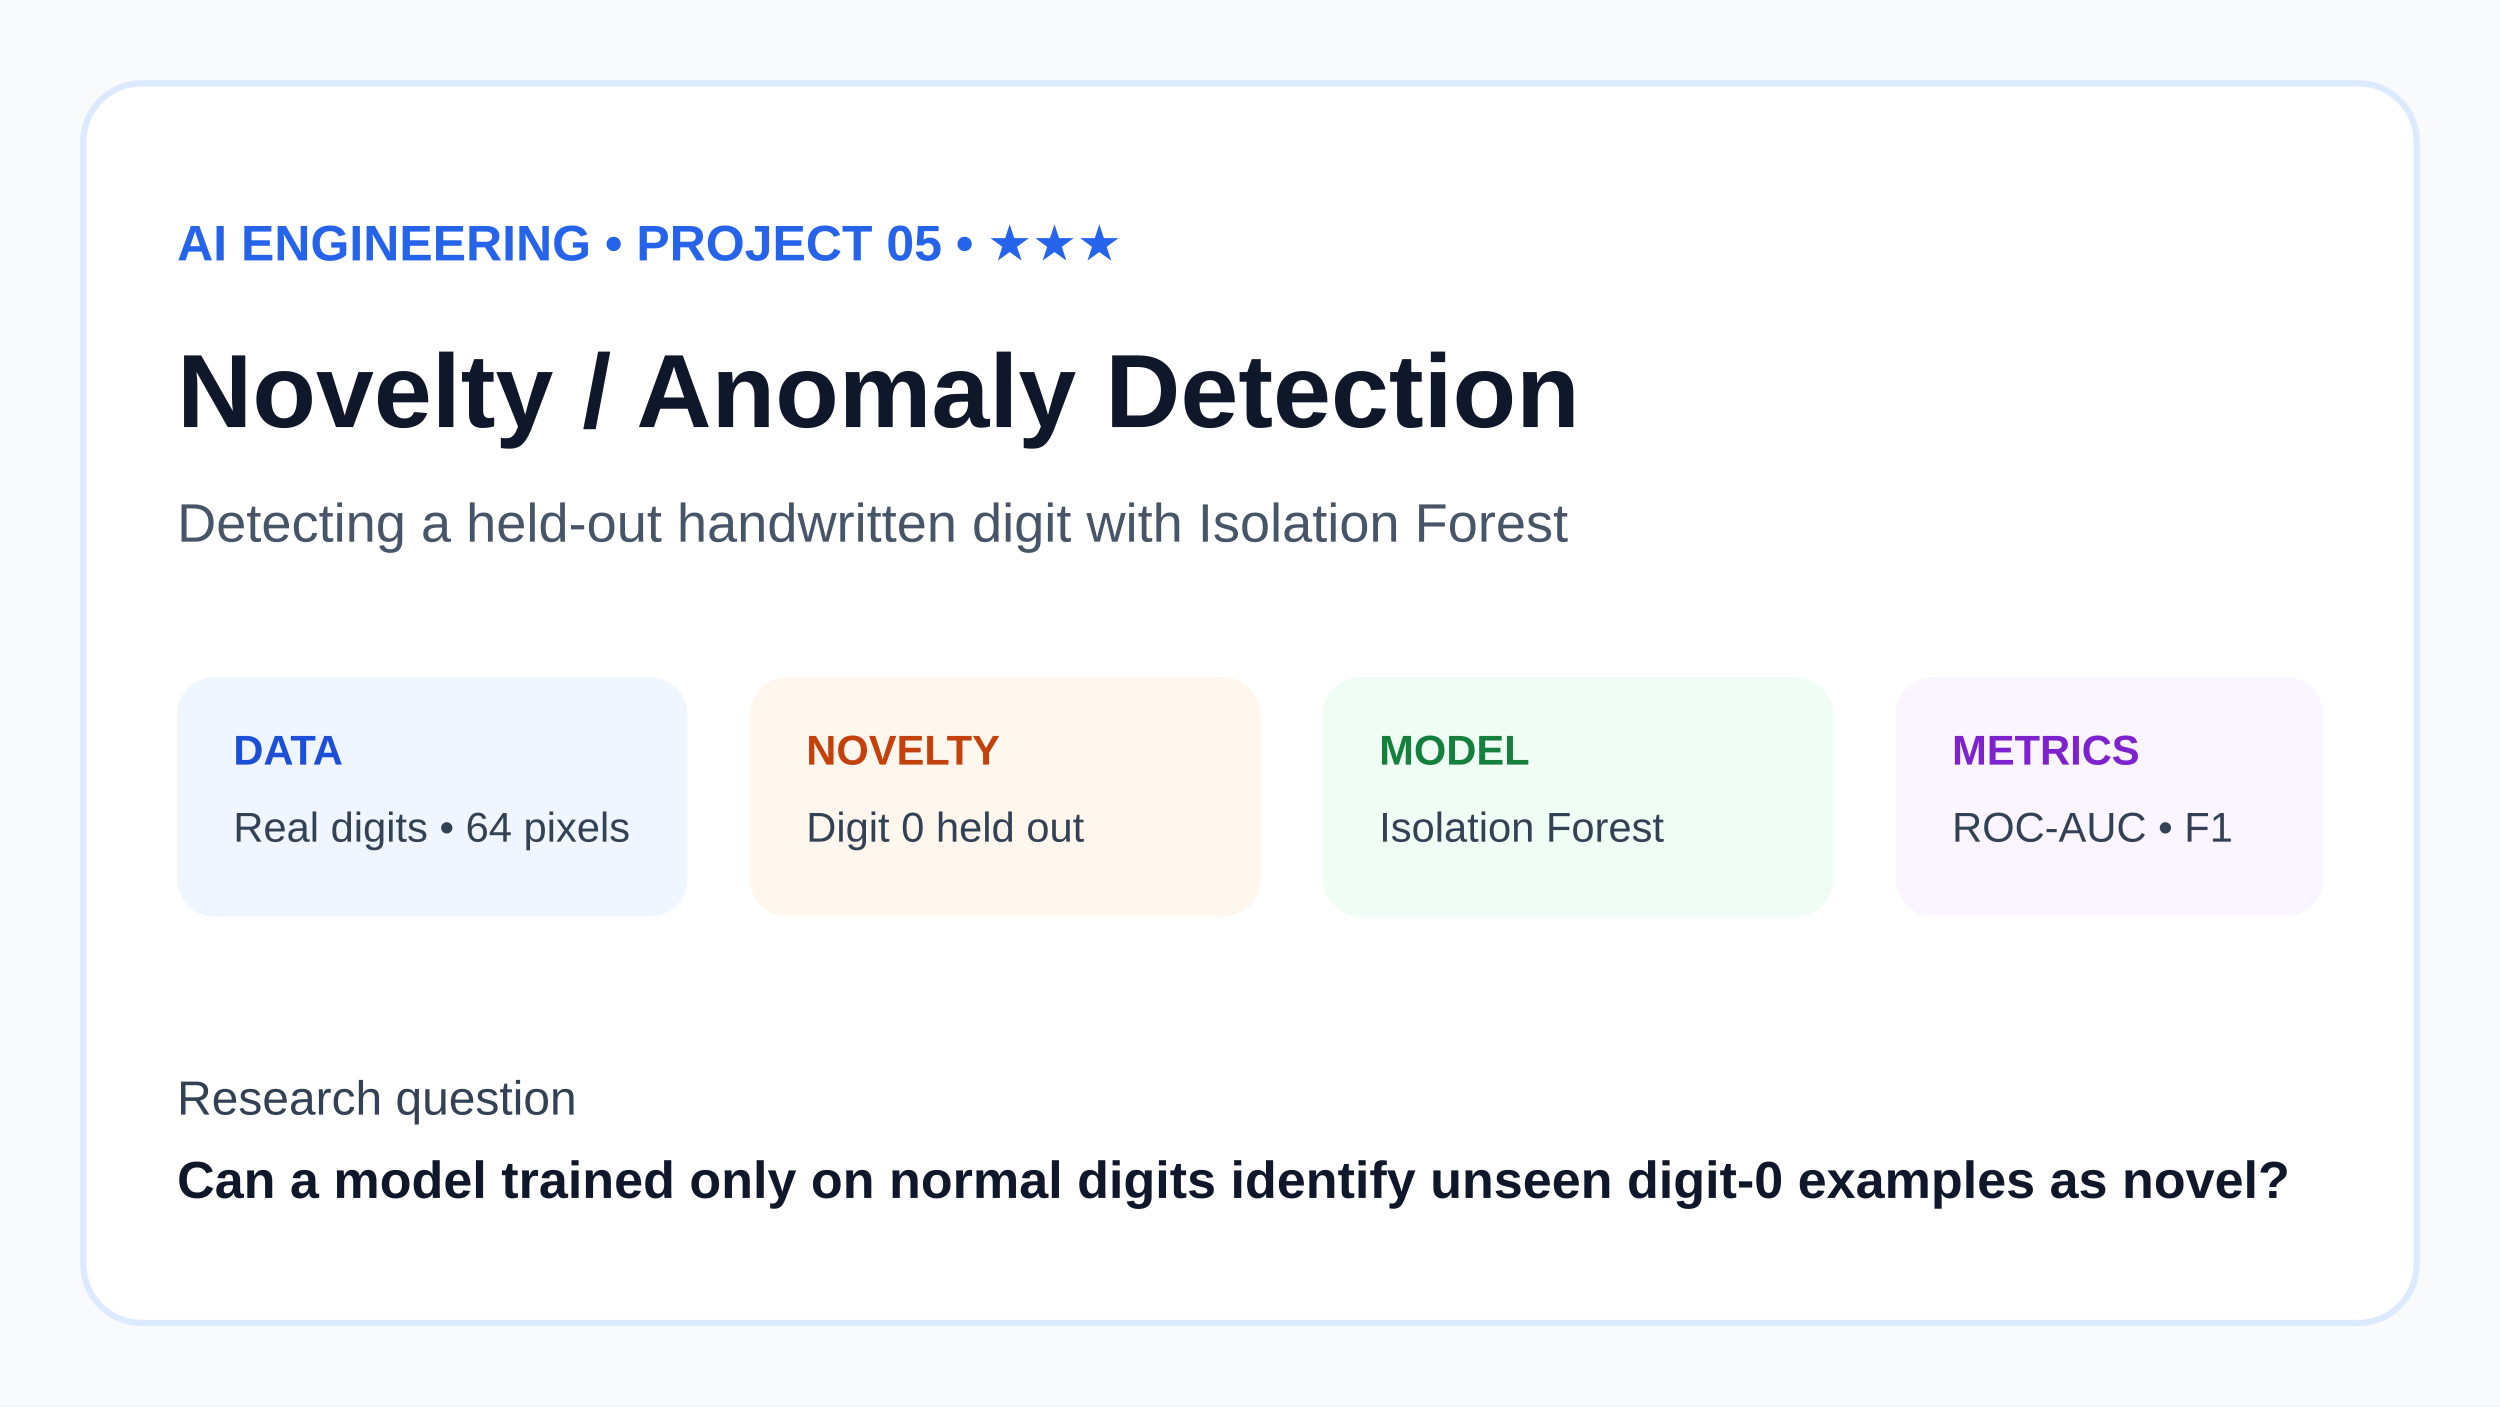
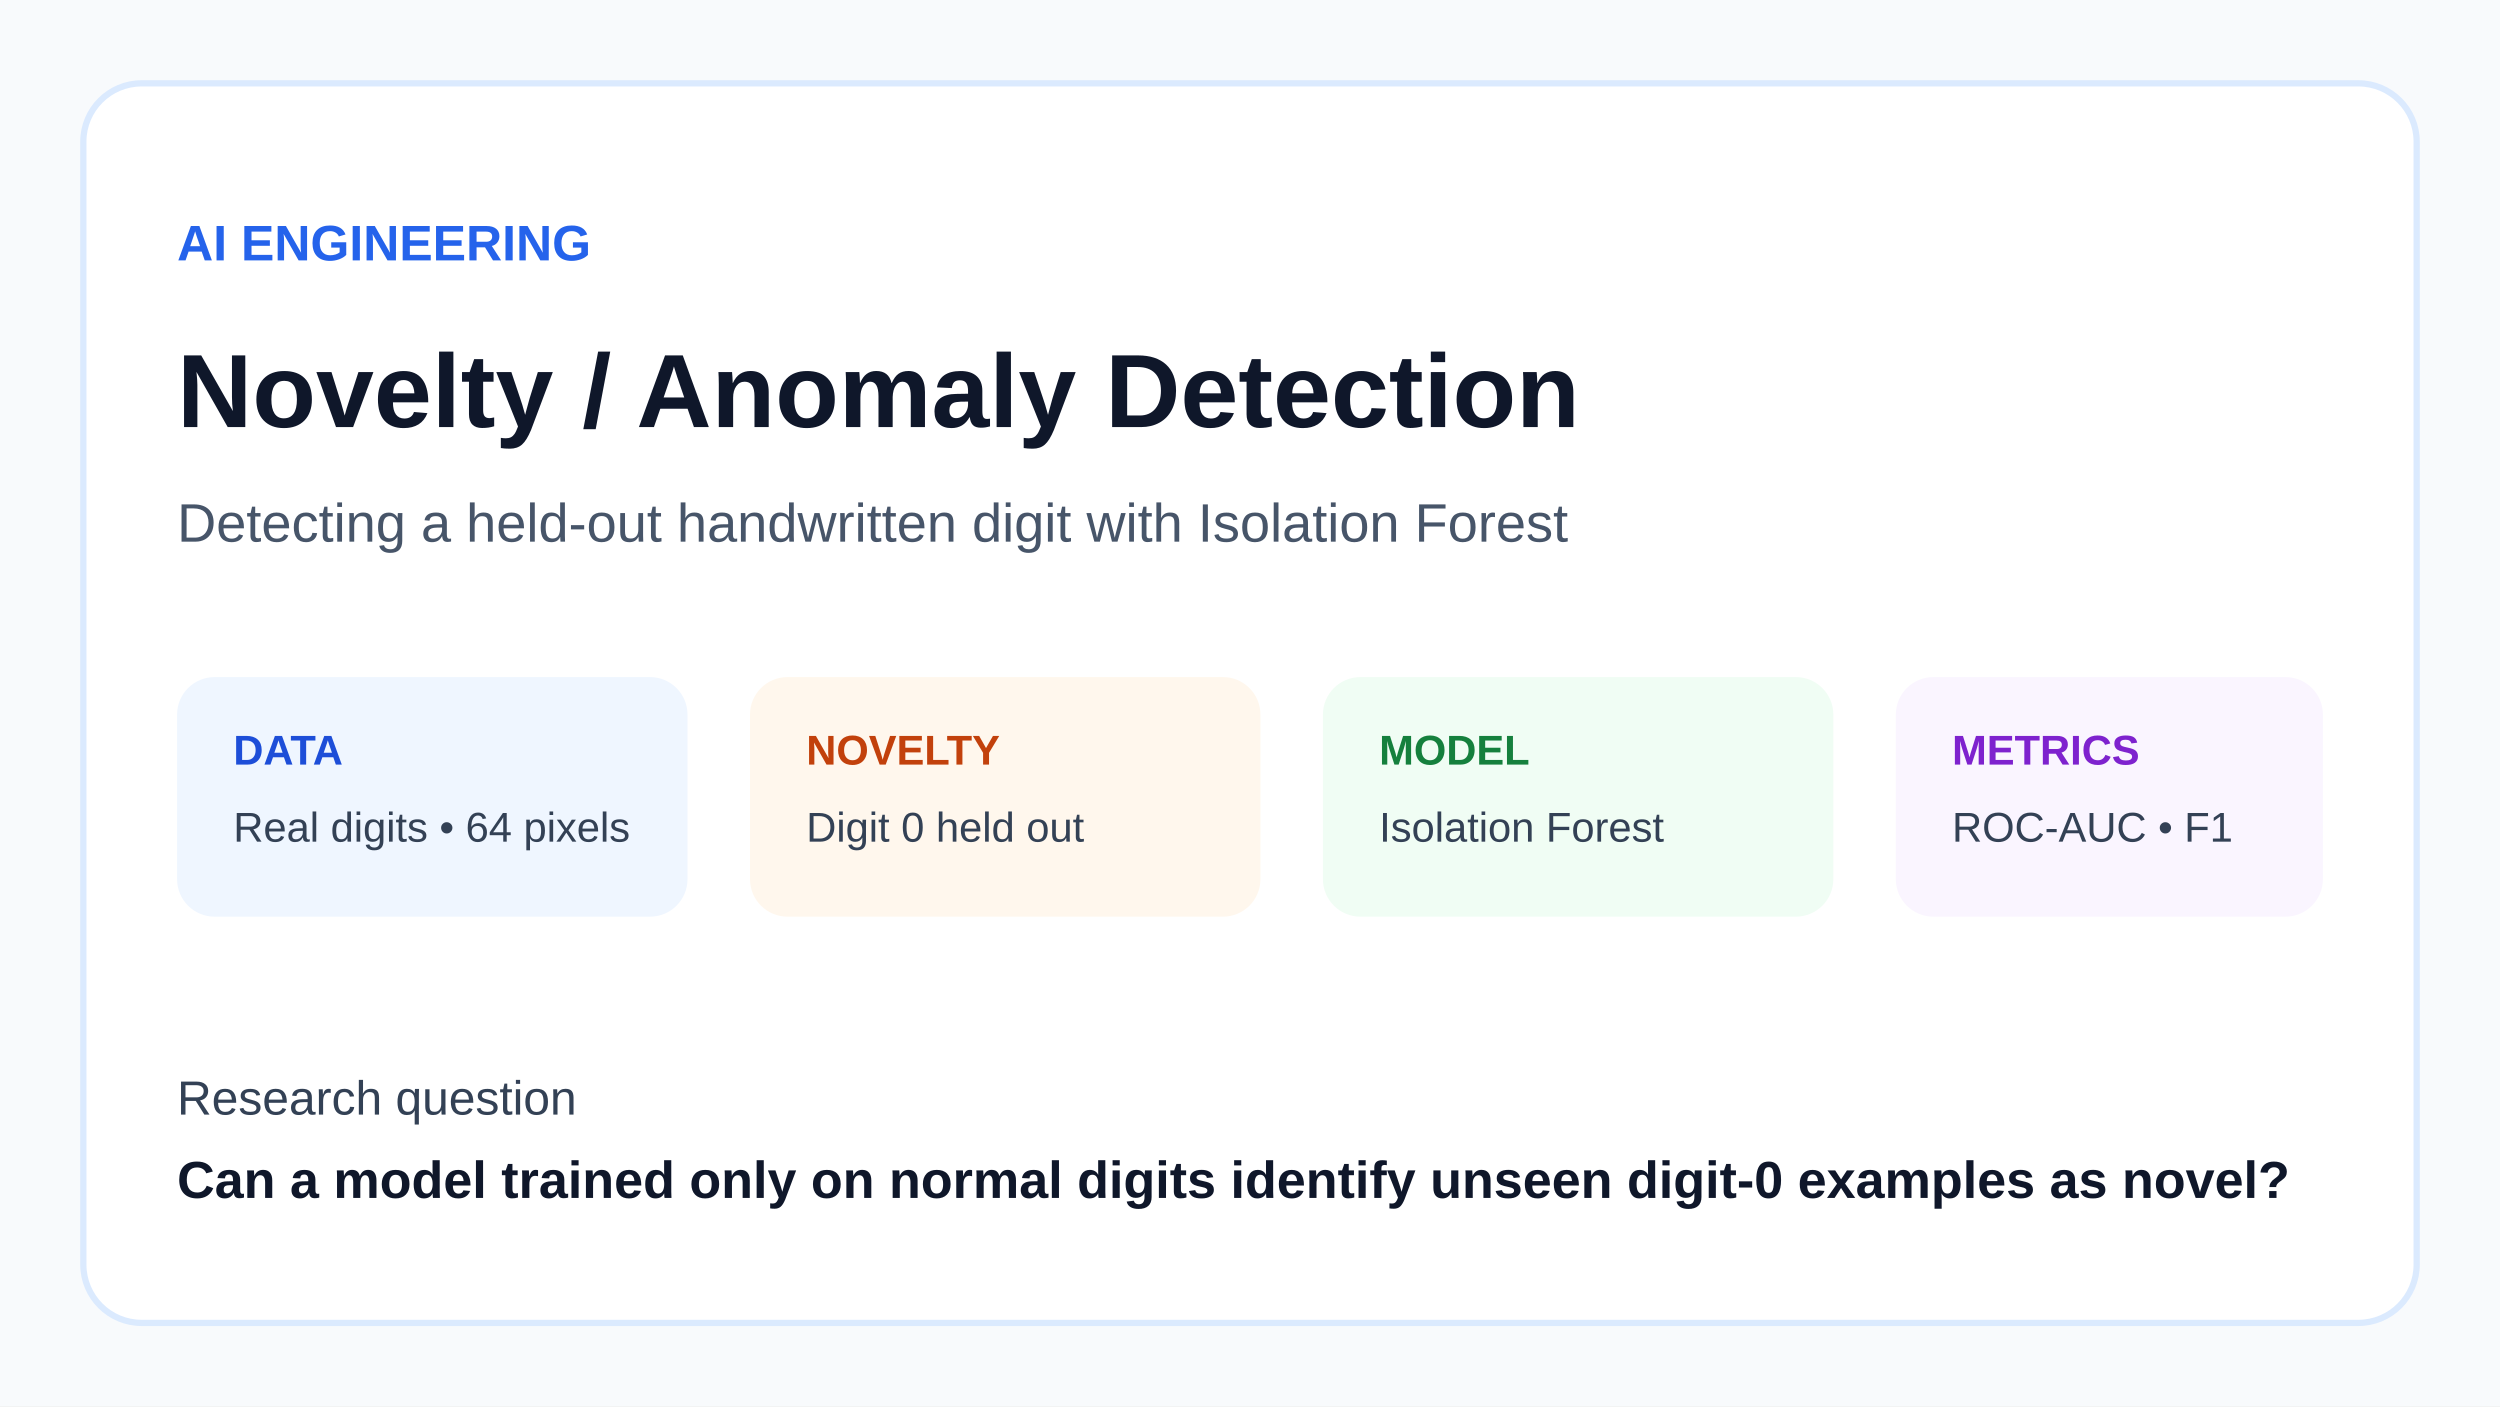
<svg xmlns="http://www.w3.org/2000/svg" width="1200" height="675" viewBox="0 0 1200 675">
  <rect width="1200" height="675" fill="#f8fafc" />
  <rect x="40" y="40" width="1120" height="595" rx="28" fill="#fff" stroke="#dbeafe" stroke-width="3" />
-   <text x="85" y="125" font-family="Arial" font-size="24" fill="#2563eb" font-weight="700">AI ENGINEERING • PROJECT 05 • ★★★</text>
+   <text x="85" y="125" font-family="Arial" font-size="24" fill="#2563eb" font-weight="700">AI ENGINEERING</text>
  <text x="85" y="205" font-family="Arial" font-size="50" fill="#0f172a" font-weight="700">Novelty / Anomaly Detection</text>
  <text x="85" y="260" font-family="Arial" font-size="26" fill="#475569">Detecting a held-out handwritten digit with Isolation Forest</text>
  <rect x="85" y="325" width="245" height="115" rx="18" fill="#eff6ff" />
  <text x="112" y="367" font-family="Arial" font-size="20" fill="#1d4ed8" font-weight="700">DATA</text>
  <text x="112" y="404" font-family="Arial" font-size="20" fill="#334155">Real digits • 64 pixels</text>
  <rect x="360" y="325" width="245" height="115" rx="18" fill="#fff7ed" />
  <text x="387" y="367" font-family="Arial" font-size="20" fill="#c2410c" font-weight="700">NOVELTY</text>
  <text x="387" y="404" font-family="Arial" font-size="20" fill="#334155">Digit 0 held out</text>
  <rect x="635" y="325" width="245" height="115" rx="18" fill="#f0fdf4" />
  <text x="662" y="367" font-family="Arial" font-size="20" fill="#15803d" font-weight="700">MODEL</text>
  <text x="662" y="404" font-family="Arial" font-size="20" fill="#334155">Isolation Forest</text>
  <rect x="910" y="325" width="205" height="115" rx="18" fill="#faf5ff" />
  <text x="937" y="367" font-family="Arial" font-size="20" fill="#7e22ce" font-weight="700">METRICS</text>
  <text x="937" y="404" font-family="Arial" font-size="20" fill="#334155">ROC-AUC • F1</text>
  <text x="85" y="535" font-family="Arial" font-size="23" fill="#334155">Research question</text>
  <text x="85" y="575" font-family="Arial" font-size="25" fill="#0f172a" font-weight="600">Can a model trained only on normal digits identify unseen digit-0 examples as novel?</text>
</svg>
